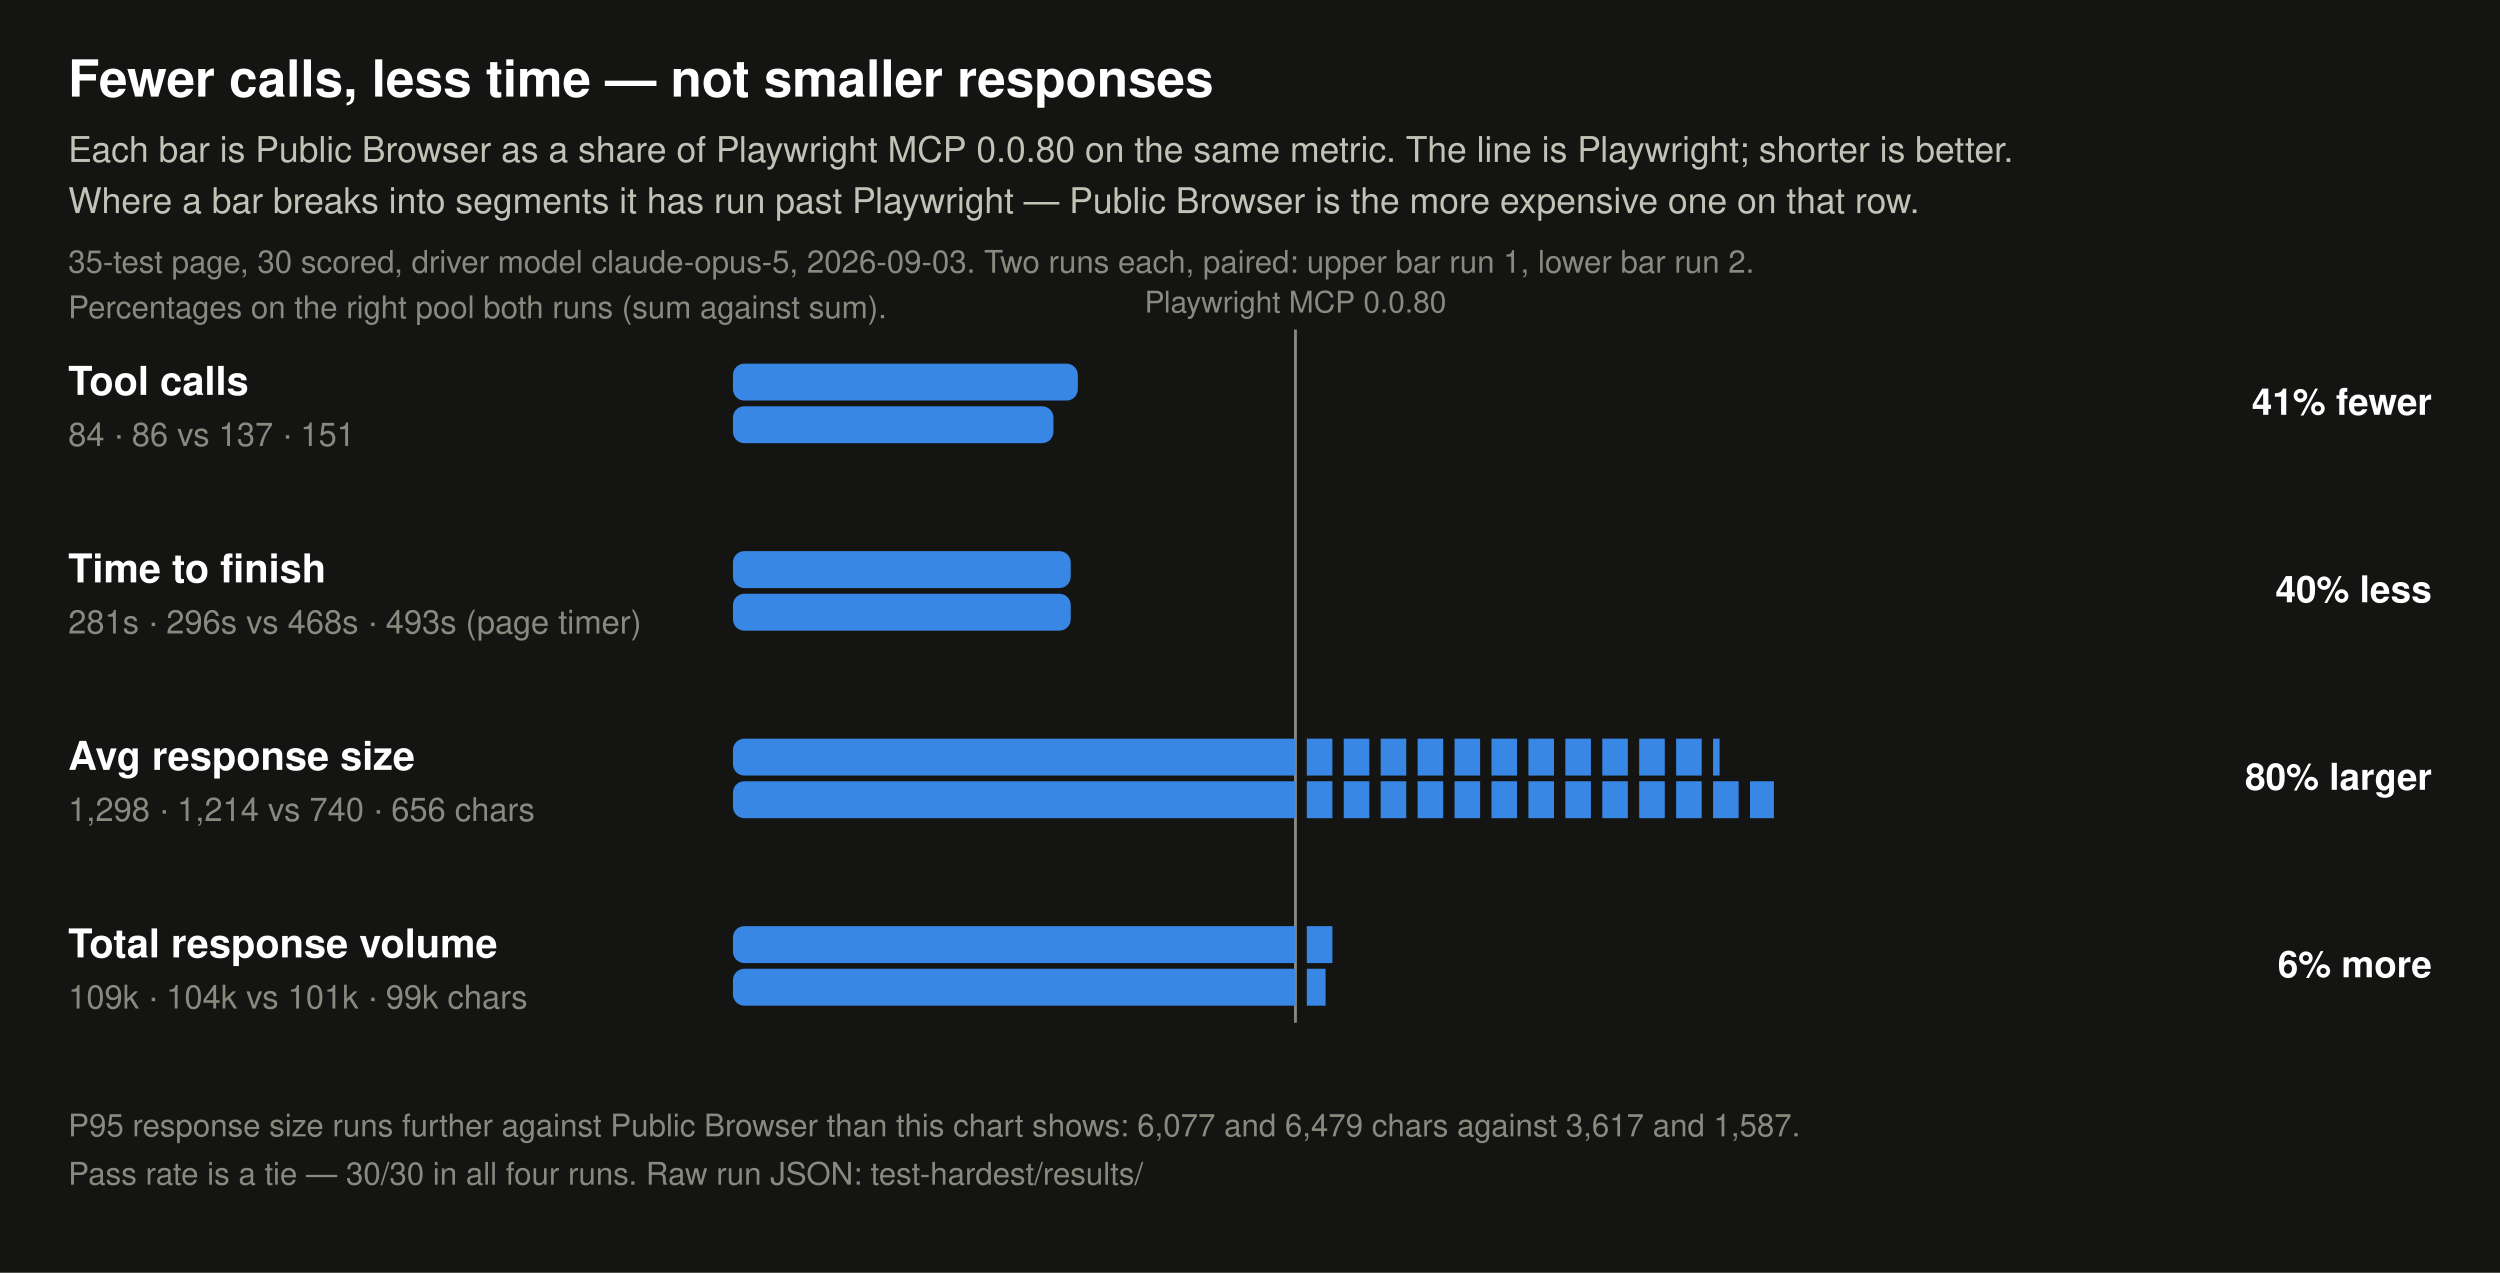
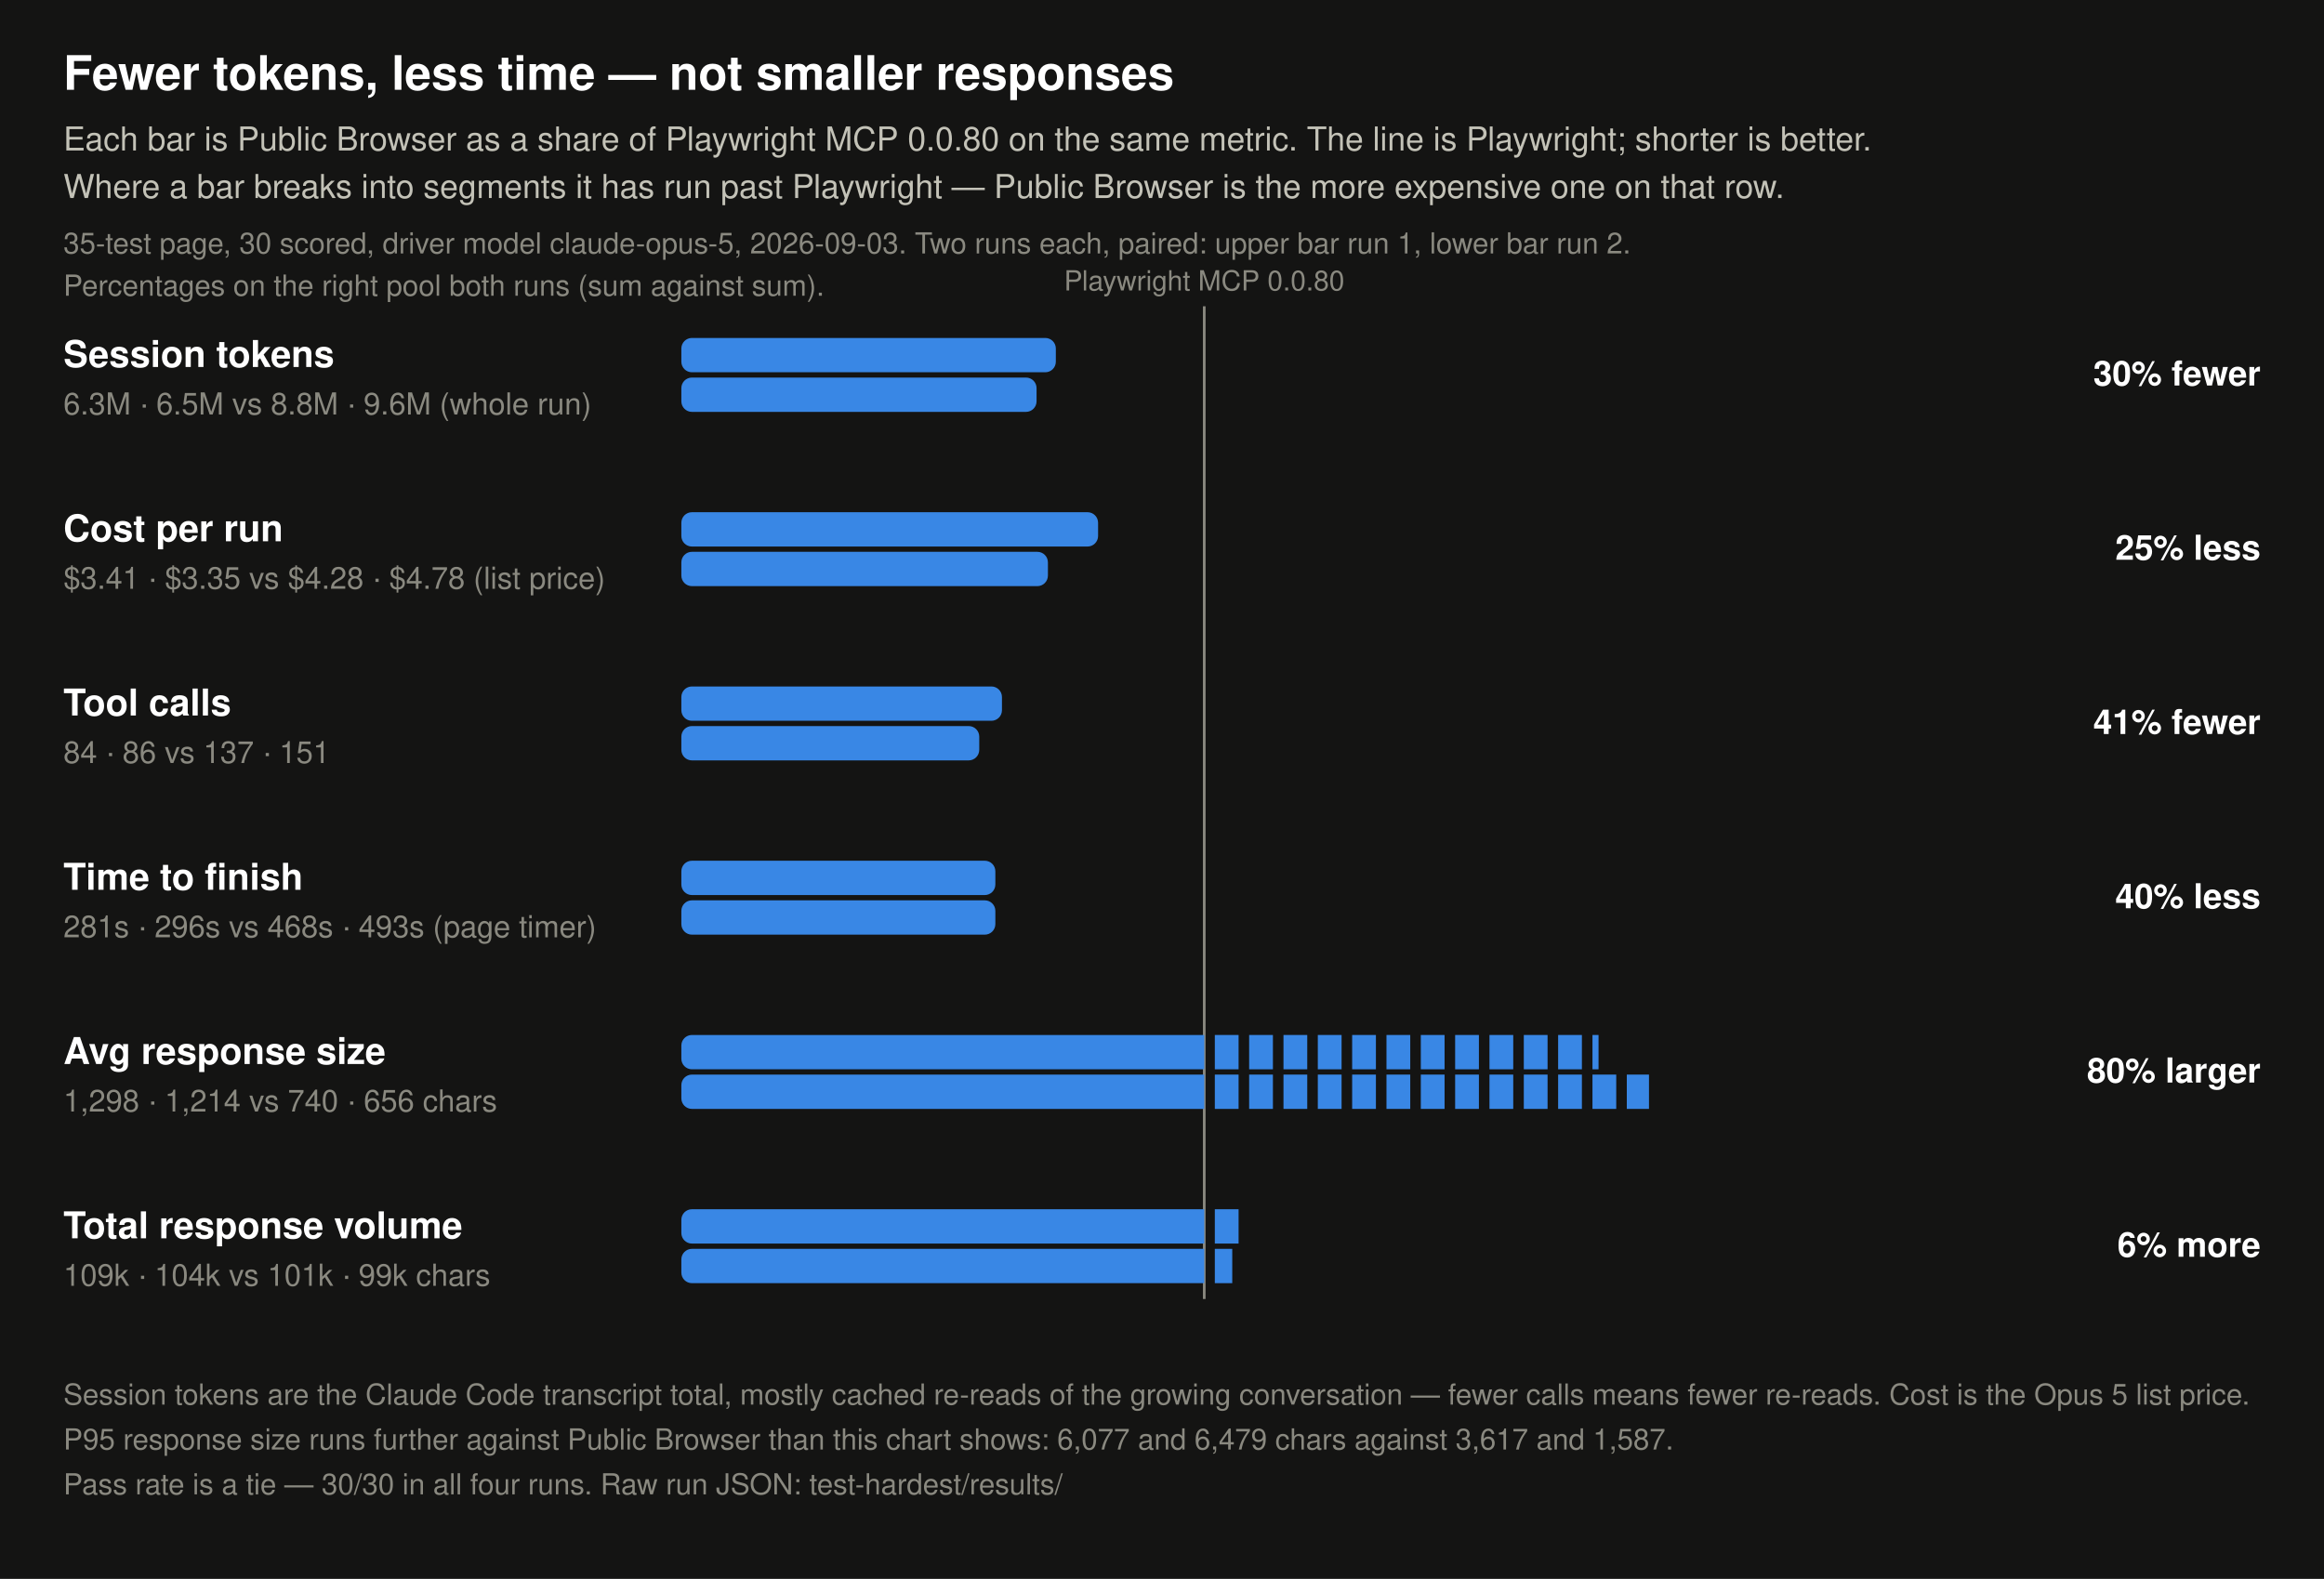
- <svg xmlns="http://www.w3.org/2000/svg" width="880" height="448" viewBox="0 0 880 448" role="img" aria-label="September 2026 benchmark, 35-test page, 30 scored, driver model claude-opus-5. Each bar is Public Browser as a share of Playwright MCP 0.0.80 on the same metric; the vertical line is Playwright at 100 percent and shorter is better. Tool calls: 84 and 86 against 137 and 151, 41 percent fewer. Time to finish: 281 and 296 seconds against 468 and 493, 40 percent less. Average response size: 1,298 and 1,214 chars against 740 and 656, 80 percent larger — Public Browser loses this one. Total response volume: 109k and 104k chars against 101k and 99k, 6 percent more. Pass rate is a tie at 30 of 30 in all four runs.">
-   <rect width="880" height="448" fill="#141413" />
+ <svg xmlns="http://www.w3.org/2000/svg" width="880" height="598" viewBox="0 0 880 598" role="img" aria-label="September 2026 benchmark, 35-test page, 30 scored, driver model claude-opus-5. Each bar is Public Browser as a share of Playwright MCP 0.0.80 on the same metric; the vertical line is Playwright at 100 percent and shorter is better. Session tokens over the whole run: 6.3 and 6.5 million against 8.8 and 9.6 million, 30 percent fewer. Cost per run at list price: 3.41 and 3.35 dollars against 4.28 and 4.78, 25 percent less. Tool calls: 84 and 86 against 137 and 151, 41 percent fewer. Time to finish: 281 and 296 seconds against 468 and 493, 40 percent less. Average response size: 1,298 and 1,214 chars against 740 and 656, 80 percent larger — Public Browser loses this one. Total response volume: 109k and 104k chars against 101k and 99k, 6 percent more. Pass rate is a tie at 30 of 30 in all four runs.">
+   <rect width="880" height="598" fill="#141413" />
  <g font-family="-apple-system,BlinkMacSystemFont,'Segoe UI',Helvetica,Arial,sans-serif">
-     <text x="24" y="34" font-size="18" font-weight="600" fill="#ffffff">Fewer calls, less time — not smaller responses</text>
+     <text x="24" y="34" font-size="18" font-weight="600" fill="#ffffff">Fewer tokens, less time — not smaller responses</text>
    <text x="24" y="57" font-size="12.5" fill="#c3c2b7">Each bar is Public Browser as a share of Playwright MCP 0.0.80 on the same metric. The line is Playwright; shorter is better.</text>
    <text x="24" y="75" font-size="12.5" fill="#c3c2b7">Where a bar breaks into segments it has run past Playwright — Public Browser is the more expensive one on that row.</text>
    <text x="24" y="96" font-size="11" fill="#8a8980">35-test page, 30 scored, driver model claude-opus-5, 2026-09-03. Two runs each, paired: upper bar run 1, lower bar run 2.</text>
    <text x="24" y="112" font-size="11" fill="#8a8980">Percentages on the right pool both runs (sum against sum).</text>
-     <line x1="456.0" y1="116" x2="456.0" y2="360" stroke="#8a8980" stroke-width="1" />
+     <line x1="456.0" y1="116" x2="456.0" y2="492" stroke="#8a8980" stroke-width="1" />
    <text x="456.0" y="110" font-size="10.5" text-anchor="middle" fill="#8a8980">Playwright MCP 0.0.80</text>
-     <text x="24" y="139" font-size="14" font-weight="600" fill="#ffffff">Tool calls</text>
-     <text x="24" y="157" font-size="11.5" fill="#8a8980">84 · 86 vs 137 · 151</text>
-     <rect x="258" y="128" width="121.4" height="13" rx="4.0" fill="#3987e5" />
-     <rect x="258" y="143" width="112.8" height="13" rx="4.0" fill="#3987e5" />
-     <text x="856" y="146.0" font-size="13" font-weight="700" text-anchor="end" fill="#ffffff">41% fewer</text>
-     <text x="24" y="205" font-size="14" font-weight="600" fill="#ffffff">Time to finish</text>
-     <text x="24" y="223" font-size="11.5" fill="#8a8980">281s · 296s vs 468s · 493s (page timer)</text>
-     <rect x="258" y="194" width="118.9" height="13" rx="4.0" fill="#3987e5" />
-     <rect x="258" y="209" width="118.9" height="13" rx="4.0" fill="#3987e5" />
-     <text x="856" y="212.0" font-size="13" font-weight="700" text-anchor="end" fill="#ffffff">40% less</text>
-     <text x="24" y="271" font-size="14" font-weight="600" fill="#ffffff">Avg response size</text>
-     <text x="24" y="289" font-size="11.5" fill="#8a8980">1,298 · 1,214 vs 740 · 656 chars</text>
-     <path d="M262.0 260 H456.0 V273 H262.0 A4.0 4.0 0 0 1 258 269.0 V264.0 A4.0 4.0 0 0 1 262.0 260 Z" fill="#3987e5" />
-     <rect x="460.0" y="260" width="9.0" height="13" fill="#3987e5" />
-     <rect x="473.0" y="260" width="9.0" height="13" fill="#3987e5" />
-     <rect x="486.0" y="260" width="9.0" height="13" fill="#3987e5" />
-     <rect x="499.0" y="260" width="9.0" height="13" fill="#3987e5" />
-     <rect x="512.0" y="260" width="9.0" height="13" fill="#3987e5" />
-     <rect x="525.0" y="260" width="9.0" height="13" fill="#3987e5" />
-     <rect x="538.0" y="260" width="9.0" height="13" fill="#3987e5" />
-     <rect x="551.0" y="260" width="9.0" height="13" fill="#3987e5" />
-     <rect x="564.0" y="260" width="9.0" height="13" fill="#3987e5" />
-     <rect x="577.0" y="260" width="9.0" height="13" fill="#3987e5" />
-     <rect x="590.0" y="260" width="9.0" height="13" fill="#3987e5" />
-     <rect x="603.0" y="260" width="2.3" height="13" fill="#3987e5" />
-     <path d="M262.0 275 H456.0 V288 H262.0 A4.0 4.0 0 0 1 258 284.0 V279.0 A4.0 4.0 0 0 1 262.0 275 Z" fill="#3987e5" />
-     <rect x="460.0" y="275" width="9.0" height="13" fill="#3987e5" />
-     <rect x="473.0" y="275" width="9.0" height="13" fill="#3987e5" />
-     <rect x="486.0" y="275" width="9.0" height="13" fill="#3987e5" />
-     <rect x="499.0" y="275" width="9.0" height="13" fill="#3987e5" />
-     <rect x="512.0" y="275" width="9.0" height="13" fill="#3987e5" />
-     <rect x="525.0" y="275" width="9.0" height="13" fill="#3987e5" />
-     <rect x="538.0" y="275" width="9.0" height="13" fill="#3987e5" />
-     <rect x="551.0" y="275" width="9.0" height="13" fill="#3987e5" />
-     <rect x="564.0" y="275" width="9.0" height="13" fill="#3987e5" />
-     <rect x="577.0" y="275" width="9.0" height="13" fill="#3987e5" />
-     <rect x="590.0" y="275" width="9.0" height="13" fill="#3987e5" />
-     <rect x="603.0" y="275" width="9.0" height="13" fill="#3987e5" />
-     <rect x="616.0" y="275" width="8.4" height="13" fill="#3987e5" />
-     <text x="856" y="278.0" font-size="13" font-weight="700" text-anchor="end" fill="#ffffff">80% larger</text>
-     <text x="24" y="337" font-size="14" font-weight="600" fill="#ffffff">Total response volume</text>
-     <text x="24" y="355" font-size="11.5" fill="#8a8980">109k · 104k vs 101k · 99k chars</text>
-     <path d="M262.0 326 H456.0 V339 H262.0 A4.0 4.0 0 0 1 258 335.0 V330.0 A4.0 4.0 0 0 1 262.0 326 Z" fill="#3987e5" />
-     <rect x="460.0" y="326" width="9.0" height="13" fill="#3987e5" />
-     <path d="M262.0 341 H456.0 V354 H262.0 A4.0 4.0 0 0 1 258 350.0 V345.0 A4.0 4.0 0 0 1 262.0 341 Z" fill="#3987e5" />
-     <rect x="460.0" y="341" width="6.6" height="13" fill="#3987e5" />
-     <text x="856" y="344.0" font-size="13" font-weight="700" text-anchor="end" fill="#ffffff">6% more</text>
-     <text x="24" y="400" font-size="11" fill="#8a8980">P95 response size runs further against Public Browser than this chart shows: 6,077 and 6,479 chars against 3,617 and 1,587.</text>
-     <text x="24" y="417" font-size="11" fill="#8a8980">Pass rate is a tie — 30/30 in all four runs. Raw run JSON: test-hardest/results/</text>
+     <text x="24" y="139" font-size="14" font-weight="600" fill="#ffffff">Session tokens</text>
+     <text x="24" y="157" font-size="11.5" fill="#8a8980">6.3M · 6.5M vs 8.8M · 9.6M (whole run)</text>
+     <rect x="258" y="128" width="141.8" height="13" rx="4.0" fill="#3987e5" />
+     <rect x="258" y="143" width="134.5" height="13" rx="4.0" fill="#3987e5" />
+     <text x="856" y="146.0" font-size="13" font-weight="700" text-anchor="end" fill="#ffffff">30% fewer</text>
+     <text x="24" y="205" font-size="14" font-weight="600" fill="#ffffff">Cost per run</text>
+     <text x="24" y="223" font-size="11.5" fill="#8a8980">$3.41 · $3.35 vs $4.28 · $4.78 (list price)</text>
+     <rect x="258" y="194" width="157.8" height="13" rx="4.0" fill="#3987e5" />
+     <rect x="258" y="209" width="138.8" height="13" rx="4.0" fill="#3987e5" />
+     <text x="856" y="212.0" font-size="13" font-weight="700" text-anchor="end" fill="#ffffff">25% less</text>
+     <text x="24" y="271" font-size="14" font-weight="600" fill="#ffffff">Tool calls</text>
+     <text x="24" y="289" font-size="11.5" fill="#8a8980">84 · 86 vs 137 · 151</text>
+     <rect x="258" y="260" width="121.4" height="13" rx="4.0" fill="#3987e5" />
+     <rect x="258" y="275" width="112.8" height="13" rx="4.0" fill="#3987e5" />
+     <text x="856" y="278.0" font-size="13" font-weight="700" text-anchor="end" fill="#ffffff">41% fewer</text>
+     <text x="24" y="337" font-size="14" font-weight="600" fill="#ffffff">Time to finish</text>
+     <text x="24" y="355" font-size="11.5" fill="#8a8980">281s · 296s vs 468s · 493s (page timer)</text>
+     <rect x="258" y="326" width="118.9" height="13" rx="4.0" fill="#3987e5" />
+     <rect x="258" y="341" width="118.9" height="13" rx="4.0" fill="#3987e5" />
+     <text x="856" y="344.0" font-size="13" font-weight="700" text-anchor="end" fill="#ffffff">40% less</text>
+     <text x="24" y="403" font-size="14" font-weight="600" fill="#ffffff">Avg response size</text>
+     <text x="24" y="421" font-size="11.5" fill="#8a8980">1,298 · 1,214 vs 740 · 656 chars</text>
+     <path d="M262.0 392 H456.0 V405 H262.0 A4.0 4.0 0 0 1 258 401.0 V396.0 A4.0 4.0 0 0 1 262.0 392 Z" fill="#3987e5" />
+     <rect x="460.0" y="392" width="9.0" height="13" fill="#3987e5" />
+     <rect x="473.0" y="392" width="9.0" height="13" fill="#3987e5" />
+     <rect x="486.0" y="392" width="9.0" height="13" fill="#3987e5" />
+     <rect x="499.0" y="392" width="9.0" height="13" fill="#3987e5" />
+     <rect x="512.0" y="392" width="9.0" height="13" fill="#3987e5" />
+     <rect x="525.0" y="392" width="9.0" height="13" fill="#3987e5" />
+     <rect x="538.0" y="392" width="9.0" height="13" fill="#3987e5" />
+     <rect x="551.0" y="392" width="9.0" height="13" fill="#3987e5" />
+     <rect x="564.0" y="392" width="9.0" height="13" fill="#3987e5" />
+     <rect x="577.0" y="392" width="9.0" height="13" fill="#3987e5" />
+     <rect x="590.0" y="392" width="9.0" height="13" fill="#3987e5" />
+     <rect x="603.0" y="392" width="2.3" height="13" fill="#3987e5" />
+     <path d="M262.0 407 H456.0 V420 H262.0 A4.0 4.0 0 0 1 258 416.0 V411.0 A4.0 4.0 0 0 1 262.0 407 Z" fill="#3987e5" />
+     <rect x="460.0" y="407" width="9.0" height="13" fill="#3987e5" />
+     <rect x="473.0" y="407" width="9.0" height="13" fill="#3987e5" />
+     <rect x="486.0" y="407" width="9.0" height="13" fill="#3987e5" />
+     <rect x="499.0" y="407" width="9.0" height="13" fill="#3987e5" />
+     <rect x="512.0" y="407" width="9.0" height="13" fill="#3987e5" />
+     <rect x="525.0" y="407" width="9.0" height="13" fill="#3987e5" />
+     <rect x="538.0" y="407" width="9.0" height="13" fill="#3987e5" />
+     <rect x="551.0" y="407" width="9.0" height="13" fill="#3987e5" />
+     <rect x="564.0" y="407" width="9.0" height="13" fill="#3987e5" />
+     <rect x="577.0" y="407" width="9.0" height="13" fill="#3987e5" />
+     <rect x="590.0" y="407" width="9.0" height="13" fill="#3987e5" />
+     <rect x="603.0" y="407" width="9.0" height="13" fill="#3987e5" />
+     <rect x="616.0" y="407" width="8.4" height="13" fill="#3987e5" />
+     <text x="856" y="410.0" font-size="13" font-weight="700" text-anchor="end" fill="#ffffff">80% larger</text>
+     <text x="24" y="469" font-size="14" font-weight="600" fill="#ffffff">Total response volume</text>
+     <text x="24" y="487" font-size="11.5" fill="#8a8980">109k · 104k vs 101k · 99k chars</text>
+     <path d="M262.0 458 H456.0 V471 H262.0 A4.0 4.0 0 0 1 258 467.0 V462.0 A4.0 4.0 0 0 1 262.0 458 Z" fill="#3987e5" />
+     <rect x="460.0" y="458" width="9.0" height="13" fill="#3987e5" />
+     <path d="M262.0 473 H456.0 V486 H262.0 A4.0 4.0 0 0 1 258 482.0 V477.0 A4.0 4.0 0 0 1 262.0 473 Z" fill="#3987e5" />
+     <rect x="460.0" y="473" width="6.6" height="13" fill="#3987e5" />
+     <text x="856" y="476.0" font-size="13" font-weight="700" text-anchor="end" fill="#ffffff">6% more</text>
+     <text x="24" y="532" font-size="11" fill="#8a8980">Session tokens are the Claude Code transcript total, mostly cached re-reads of the growing conversation — fewer calls means fewer re-reads. Cost is the Opus 5 list price.</text>
+     <text x="24" y="549" font-size="11" fill="#8a8980">P95 response size runs further against Public Browser than this chart shows: 6,077 and 6,479 chars against 3,617 and 1,587.</text>
+     <text x="24" y="566" font-size="11" fill="#8a8980">Pass rate is a tie — 30/30 in all four runs. Raw run JSON: test-hardest/results/</text>
  </g>
</svg>
